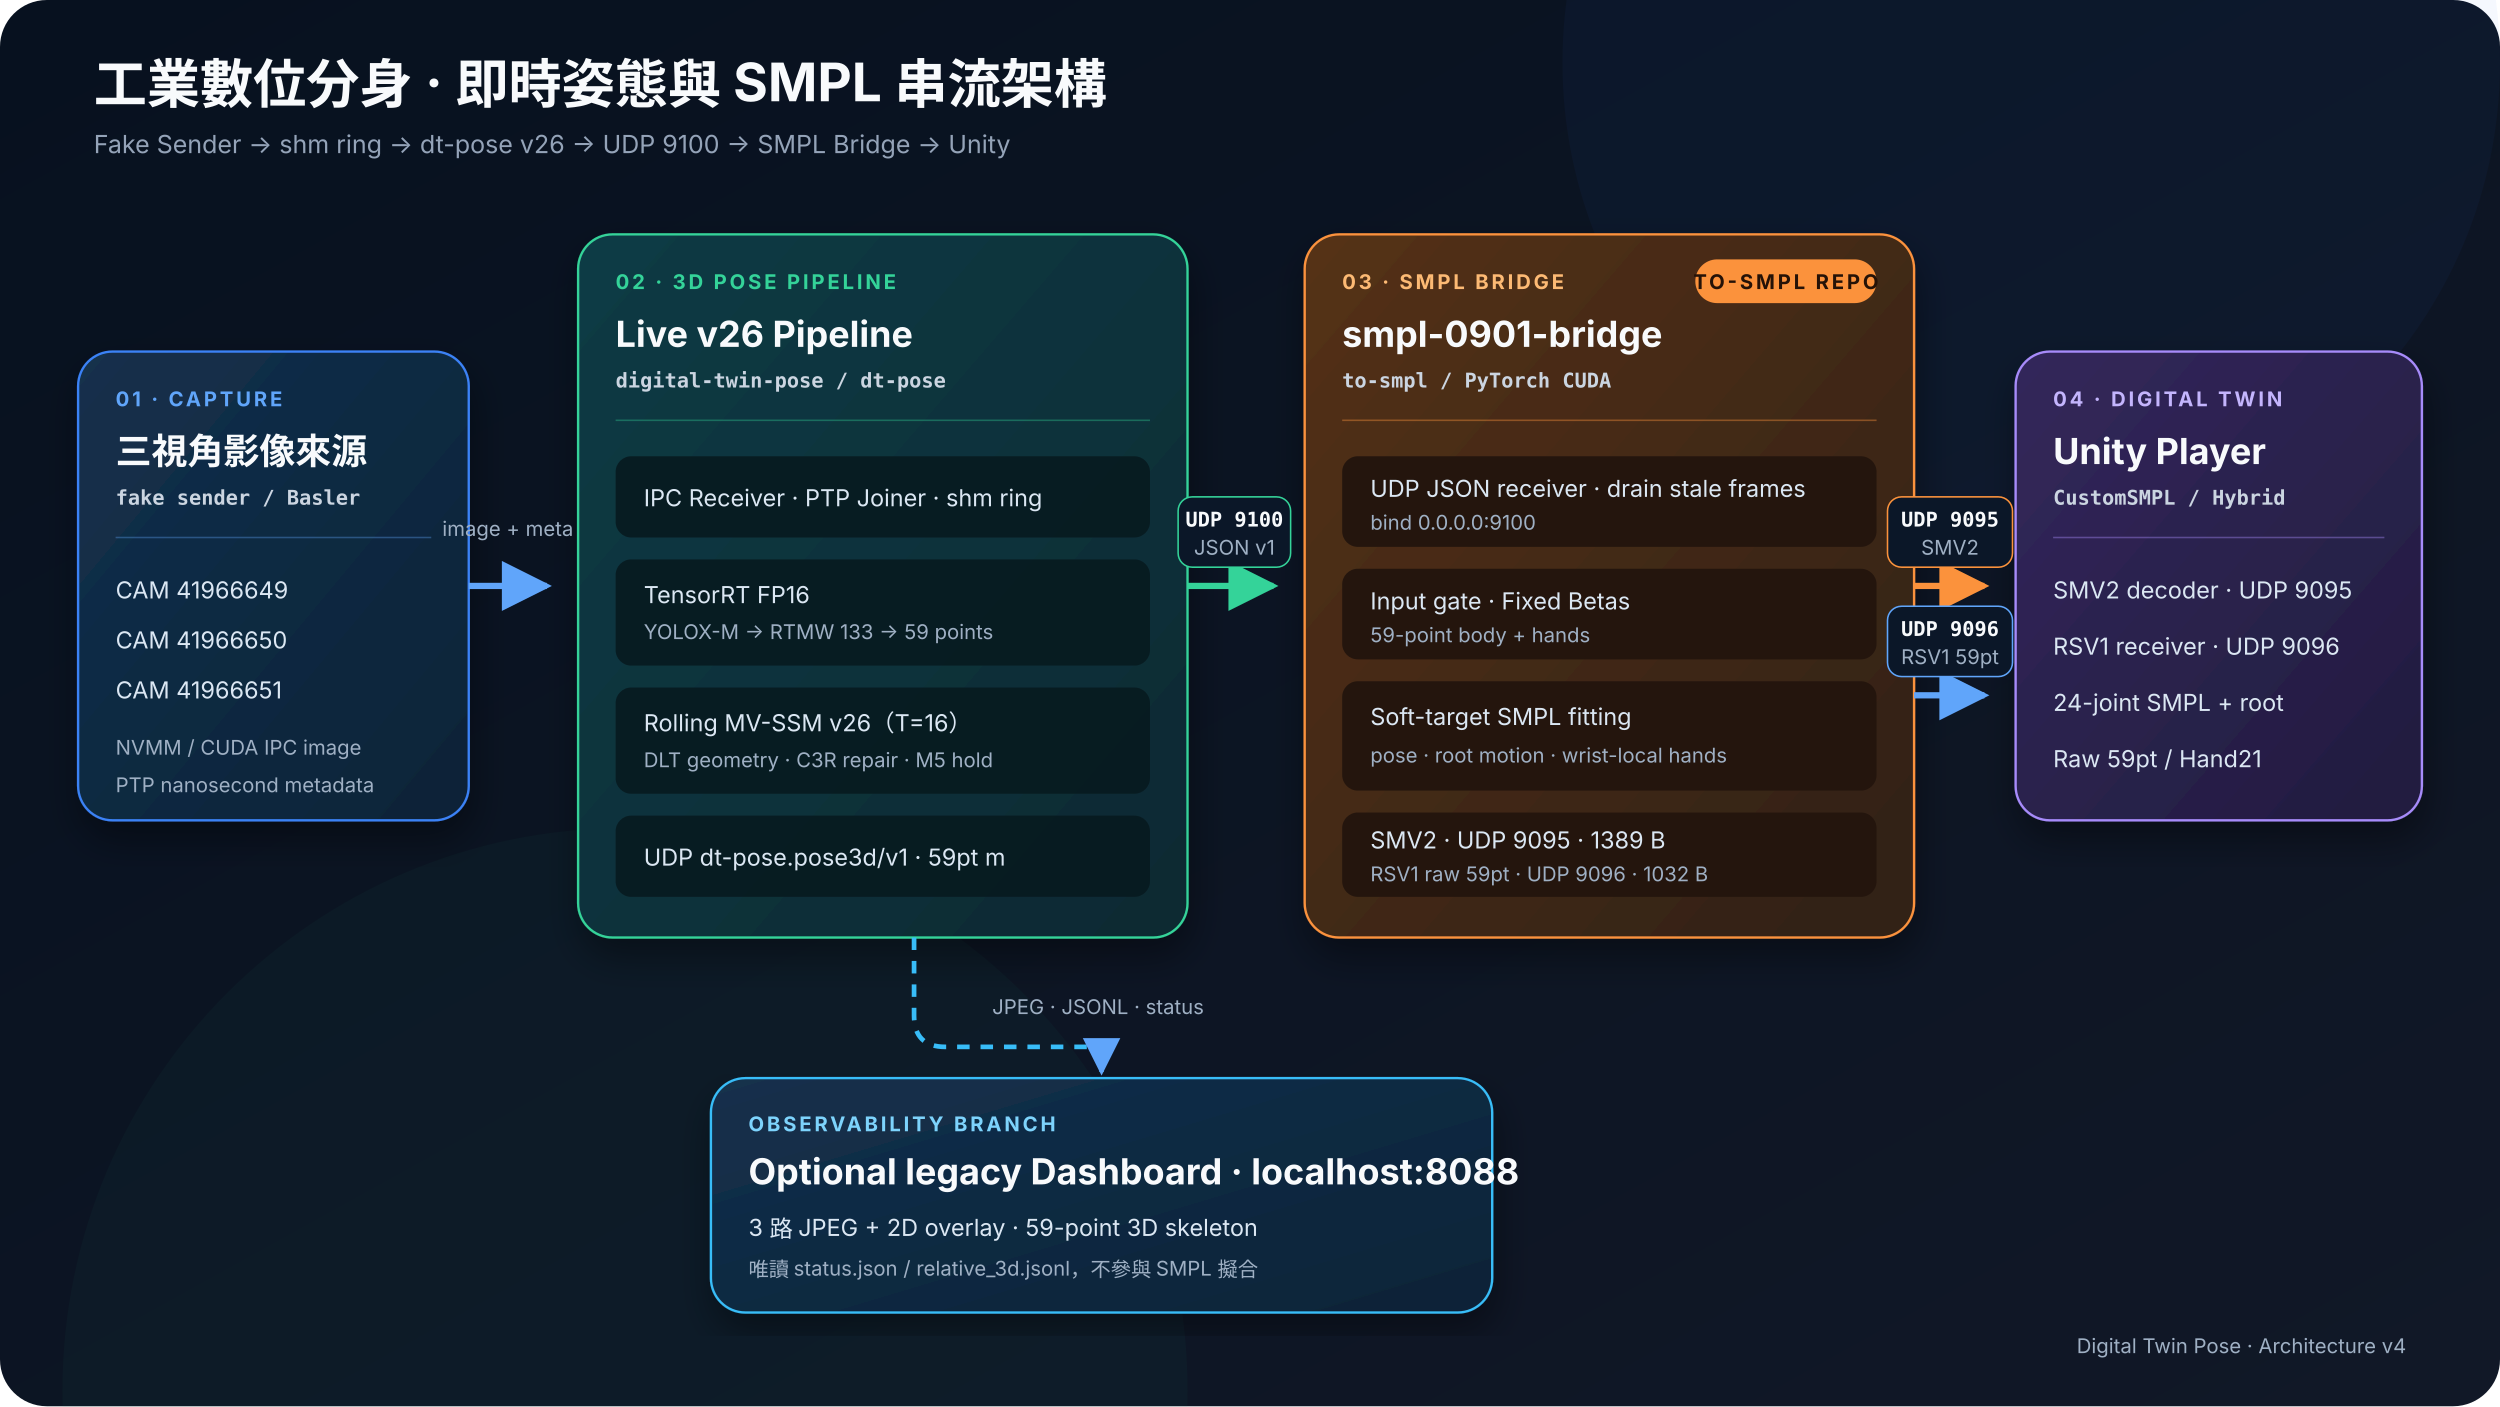
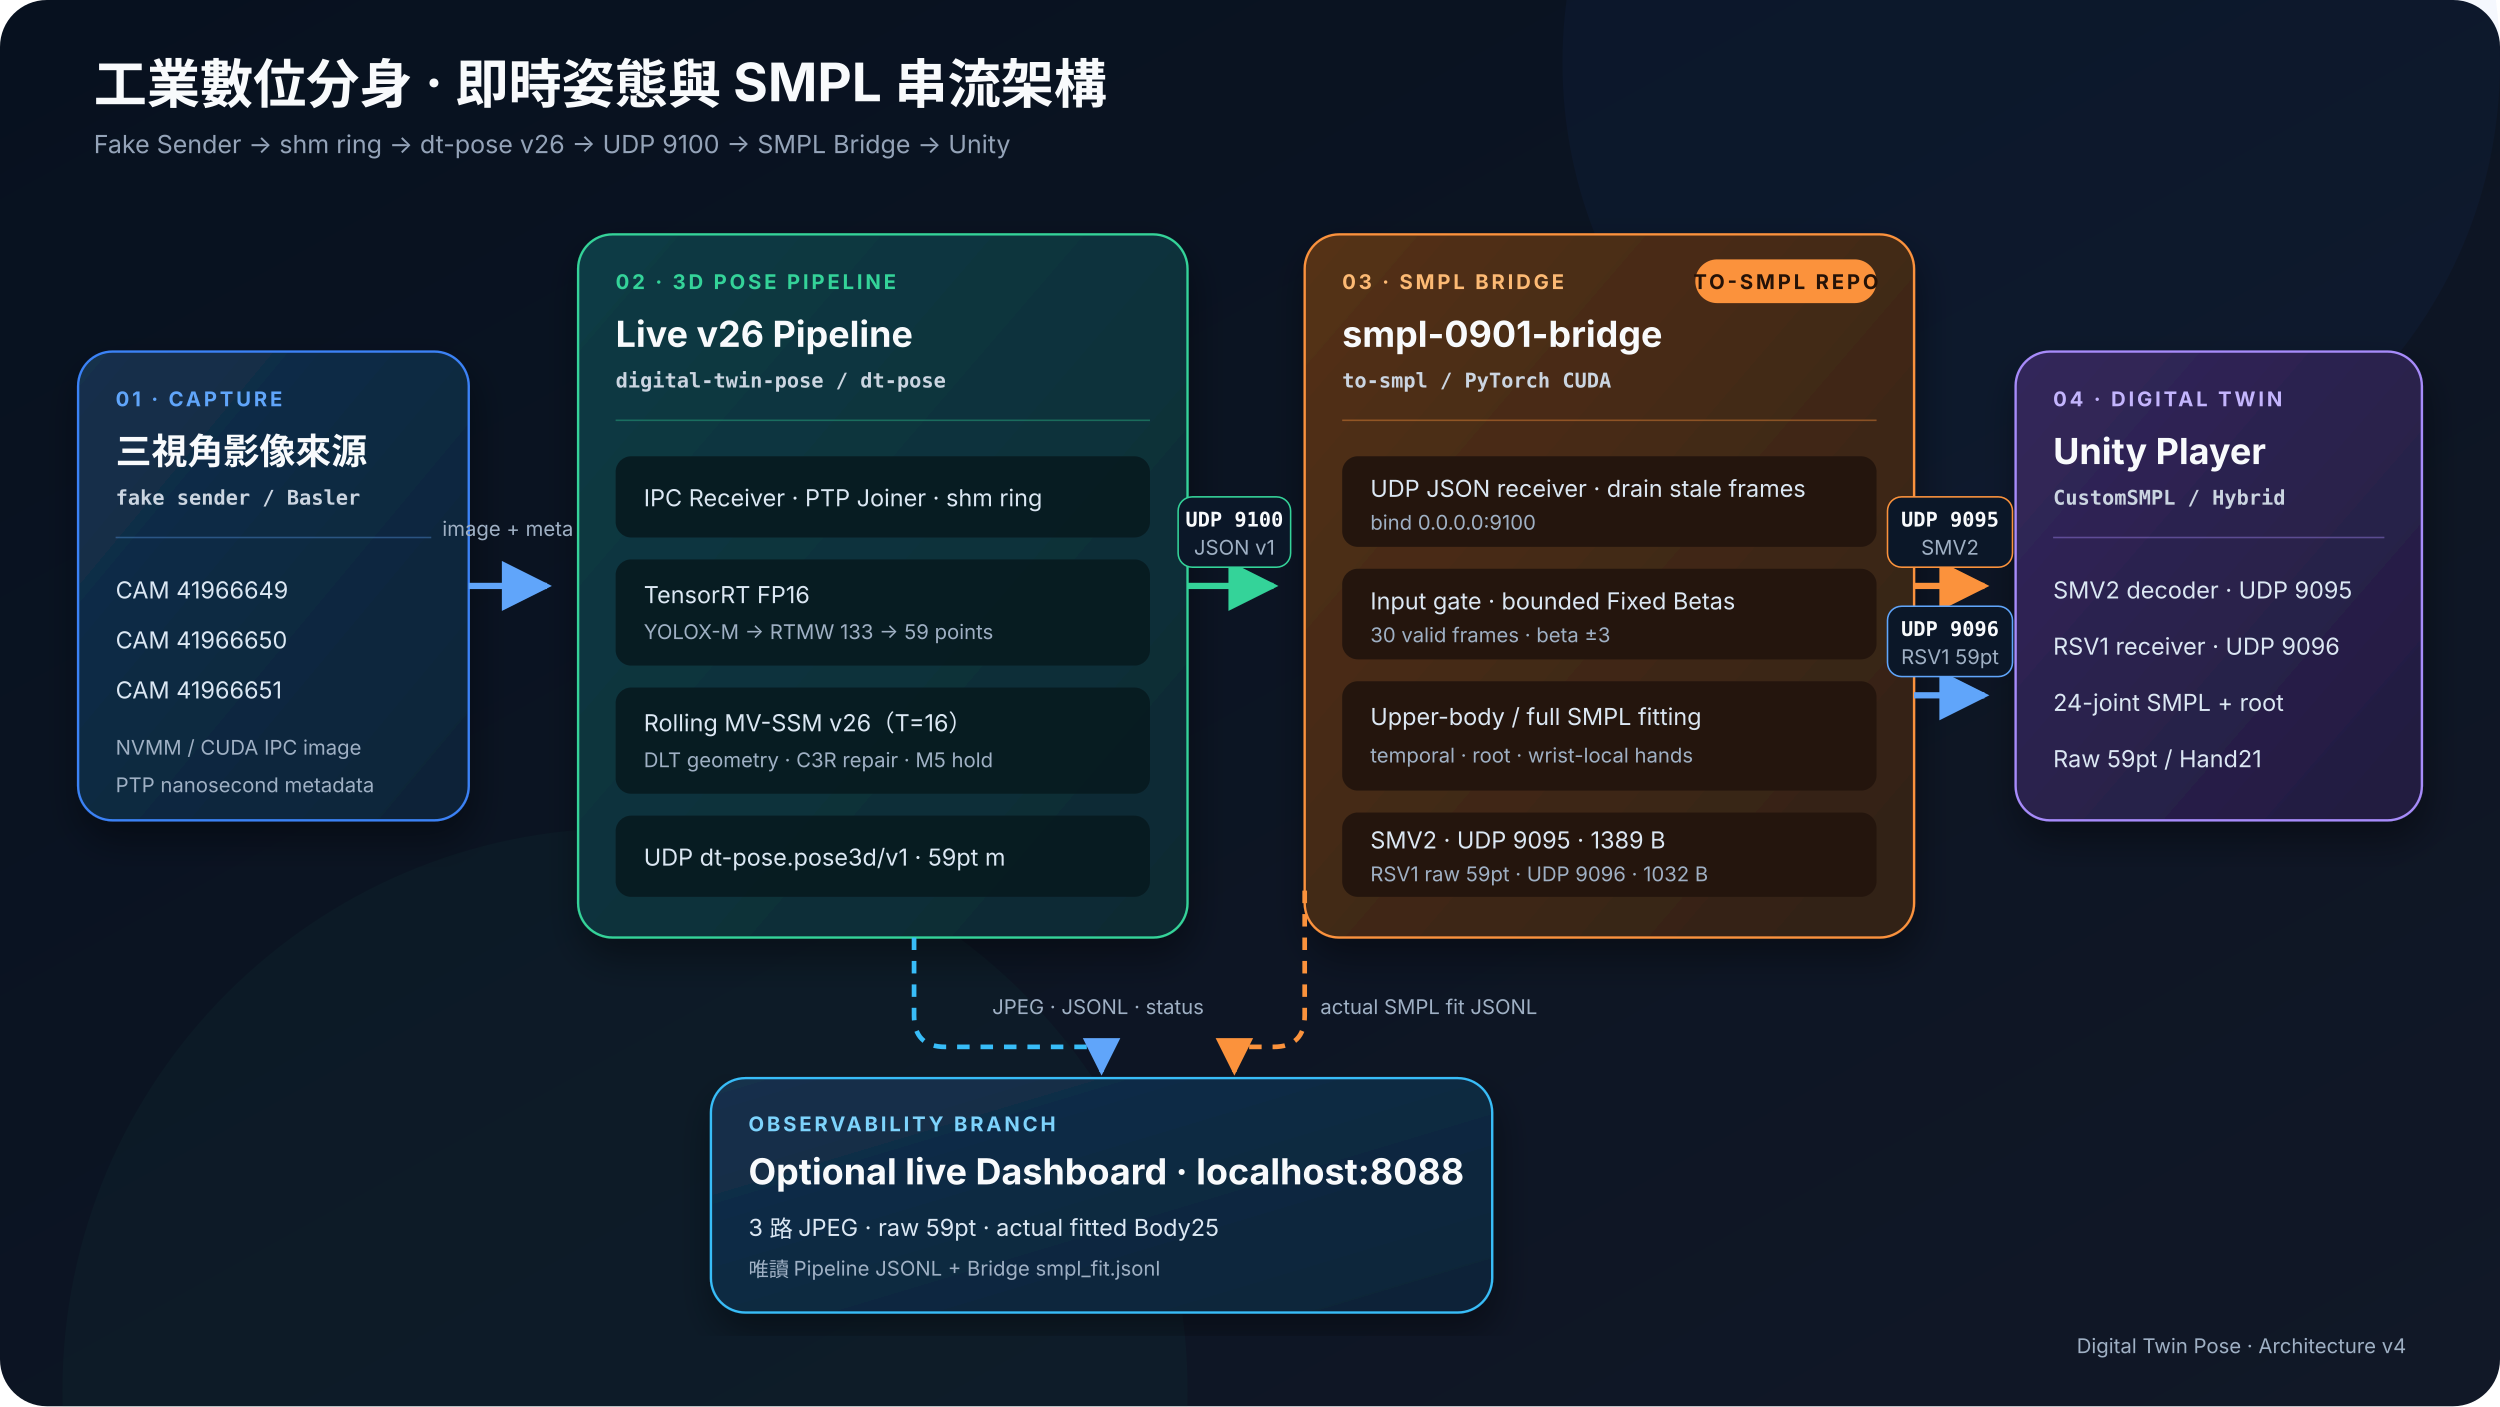
<svg xmlns="http://www.w3.org/2000/svg" width="1600" height="900" viewBox="0 0 1600 900" role="img" aria-labelledby="title desc">
  <defs>
    <linearGradient id="bg" x2="1" y2="1">
      <stop stop-color="#07111f" />
      <stop offset="1" stop-color="#111827" />
    </linearGradient>
    <linearGradient id="blue" x2="1" y2="1">
      <stop stop-color="#12304c" />
      <stop offset="1" stop-color="#102337" />
    </linearGradient>
    <linearGradient id="green" x2="1" y2="1">
      <stop stop-color="#103b45" />
      <stop offset="1" stop-color="#0d2932" />
    </linearGradient>
    <linearGradient id="orange" x2="1" y2="1">
      <stop stop-color="#553119" />
      <stop offset="1" stop-color="#2f2118" />
    </linearGradient>
    <linearGradient id="purple" x2="1" y2="1">
      <stop stop-color="#33275b" />
      <stop offset="1" stop-color="#211c3e" />
    </linearGradient>
    <filter id="shadow">
      <feDropShadow dy="12" stdDeviation="12" flood-opacity=".38" />
    </filter>
    <marker id="ab" viewBox="0 0 10 10" refX="9" refY="5" markerWidth="8" markerHeight="8" orient="auto">
      <path d="M0 0 10 5 0 10z" fill="#60a5fa" />
    </marker>
    <marker id="ag" viewBox="0 0 10 10" refX="9" refY="5" markerWidth="8" markerHeight="8" orient="auto">
      <path d="M0 0 10 5 0 10z" fill="#34d399" />
    </marker>
    <marker id="ao" viewBox="0 0 10 10" refX="9" refY="5" markerWidth="8" markerHeight="8" orient="auto">
      <path d="M0 0 10 5 0 10z" fill="#fb923c" />
    </marker>
    <style>.title{font:700 34px Inter,"Noto Sans TC","Microsoft JhengHei",sans-serif;fill:#f8fafc}.sub{font:400 16px Inter,"Noto Sans TC","Microsoft JhengHei",sans-serif;fill:#94a3b8}.step{font:700 13px Inter,"Noto Sans TC","Microsoft JhengHei",sans-serif;letter-spacing:1.8px}.head{font:700 23px Inter,"Noto Sans TC","Microsoft JhengHei",sans-serif;fill:#f8fafc}.repo{font:600 13px ui-monospace,monospace;fill:#cbd5e1}.body{font:400 15px Inter,"Noto Sans TC","Microsoft JhengHei",sans-serif;fill:#dbe7f3}.small{font:400 13px Inter,"Noto Sans TC","Microsoft JhengHei",sans-serif;fill:#9fb0c4}.port{font:700 13px ui-monospace,monospace;fill:#f8fafc}.card{filter:url(#shadow);stroke-width:1.5}.unit{fill:#071a20;opacity:.92}</style>
  </defs>
  <rect width="1600" height="900" rx="30" fill="url(#bg)" />
  <circle cx="1300" cy="40" r="300" fill="#2563eb" opacity=".05" />
  <circle cx="400" cy="890" r="360" fill="#10b981" opacity=".04" />
  <text x="60" y="66" class="title">工業數位分身 · 即時姿態與 SMPL 串流架構</text>
  <text x="60" y="98" class="sub">Fake Sender → shm ring → dt-pose v26 → UDP 9100 → SMPL Bridge → Unity</text>
  <g transform="translate(50 225)">
    <rect class="card" width="250" height="300" rx="22" fill="url(#blue)" stroke="#3b82f6" />
    <text x="24" y="35" class="step" fill="#60a5fa">01 · CAPTURE</text>
    <text x="24" y="72" class="head">三視角影像來源</text>
    <text x="24" y="98" class="repo">fake sender / Basler</text>
    <path d="M24 119H226" stroke="#60a5fa" opacity=".35" />
    <text x="24" y="158" class="body">CAM 41966649</text>
    <text x="24" y="190" class="body">CAM 41966650</text>
    <text x="24" y="222" class="body">CAM 41966651</text>
    <text x="24" y="258" class="small">NVMM / CUDA IPC image</text>
    <text x="24" y="282" class="small">PTP nanosecond metadata</text>
  </g>
  <g transform="translate(370 150)">
    <rect class="card" width="390" height="450" rx="22" fill="url(#green)" stroke="#34d399" />
    <text x="24" y="35" class="step" fill="#34d399">02 · 3D POSE PIPELINE</text>
    <text x="24" y="72" class="head">Live v26 Pipeline</text>
    <text x="24" y="98" class="repo">digital-twin-pose / dt-pose</text>
    <path d="M24 119H366" stroke="#34d399" opacity=".35" />
    <rect class="unit" x="24" y="142" width="342" height="52" rx="10" />
    <text x="42" y="174" class="body">IPC Receiver · PTP Joiner · shm ring</text>
    <rect class="unit" x="24" y="208" width="342" height="68" rx="10" />
    <text x="42" y="236" class="body">TensorRT FP16</text>
    <text x="42" y="259" class="small">YOLOX-M → RTMW 133 → 59 points</text>
    <rect class="unit" x="24" y="290" width="342" height="68" rx="10" />
    <text x="42" y="318" class="body">Rolling MV-SSM v26（T=16）</text>
    <text x="42" y="341" class="small">DLT geometry · C3R repair · M5 hold</text>
    <rect class="unit" x="24" y="372" width="342" height="52" rx="10" />
    <text x="42" y="404" class="body">UDP dt-pose.pose3d/v1 · 59pt m</text>
  </g>
  <g transform="translate(835 150)">
    <rect class="card" width="390" height="450" rx="22" fill="url(#orange)" stroke="#fb923c" stroke-width="3" />
    <rect x="250" y="16" width="116" height="28" rx="14" fill="#fb923c" />
    <text x="308" y="35" text-anchor="middle" class="step" fill="#251207">TO-SMPL REPO</text>
    <text x="24" y="35" class="step" fill="#fdba74">03 · SMPL BRIDGE</text>
    <text x="24" y="72" class="head">smpl-0901-bridge</text>
    <text x="24" y="98" class="repo">to-smpl / PyTorch CUDA</text>
    <path d="M24 119H366" stroke="#fb923c" opacity=".4" />
    <rect x="24" y="142" width="342" height="58" rx="10" fill="#24150d" />
    <text x="42" y="168" class="body">UDP JSON receiver · drain stale frames</text>
    <text x="42" y="189" class="small">bind 0.0.0.0:9100</text>
    <rect x="24" y="214" width="342" height="58" rx="10" fill="#24150d" />
-     <text x="42" y="240" class="body">Input gate · Fixed Betas</text>
-     <text x="42" y="261" class="small">59-point body + hands</text>
+     <text x="42" y="240" class="body">Input gate · bounded Fixed Betas</text>
+     <text x="42" y="261" class="small">30 valid frames · beta ±3</text>
    <rect x="24" y="286" width="342" height="70" rx="10" fill="#24150d" />
-     <text x="42" y="314" class="body">Soft-target SMPL fitting</text>
-     <text x="42" y="338" class="small">pose · root motion · wrist-local hands</text>
+     <text x="42" y="314" class="body">Upper-body / full SMPL fitting</text>
+     <text x="42" y="338" class="small">temporal · root · wrist-local hands</text>
    <rect x="24" y="370" width="342" height="54" rx="10" fill="#24150d" />
    <text x="42" y="393" class="body">SMV2 · UDP 9095 · 1389 B</text>
    <text x="42" y="414" class="small">RSV1 raw 59pt · UDP 9096 · 1032 B</text>
  </g>
  <g transform="translate(1290 225)">
    <rect class="card" width="260" height="300" rx="22" fill="url(#purple)" stroke="#a78bfa" />
    <text x="24" y="35" class="step" fill="#c4b5fd">04 · DIGITAL TWIN</text>
    <text x="24" y="72" class="head">Unity Player</text>
    <text x="24" y="98" class="repo">CustomSMPL / Hybrid</text>
    <path d="M24 119H236" stroke="#a78bfa" opacity=".4" />
    <text x="24" y="158" class="body">SMV2 decoder · UDP 9095</text>
    <text x="24" y="194" class="body">RSV1 receiver · UDP 9096</text>
    <text x="24" y="230" class="body">24-joint SMPL + root</text>
    <text x="24" y="266" class="body">Raw 59pt / Hand21</text>
  </g>
  <g transform="translate(455 690)">
    <rect class="card" width="500" height="150" rx="22" fill="url(#blue)" stroke="#38bdf8" />
    <text x="24" y="34" class="step" fill="#7dd3fc">OBSERVABILITY BRANCH</text>
-     <text x="24" y="68" class="head">Optional legacy Dashboard · localhost:8088</text>
-     <text x="24" y="101" class="body">3 路 JPEG + 2D overlay · 59-point 3D skeleton</text>
-     <text x="24" y="127" class="small">唯讀 status.json / relative_3d.jsonl，不參與 SMPL 擬合</text>
+     <text x="24" y="68" class="head">Optional live Dashboard · localhost:8088</text>
+     <text x="24" y="101" class="body">3 路 JPEG · raw 59pt · actual fitted Body25</text>
+     <text x="24" y="127" class="small">唯讀 Pipeline JSONL + Bridge smpl_fit.jsonl</text>
  </g>
  <path d="M300 375H350" stroke="#60a5fa" stroke-width="4" fill="none" marker-end="url(#ab)" />
  <text x="325" y="343" text-anchor="middle" class="small">image + meta</text>
  <path d="M760 375H815" stroke="#34d399" stroke-width="4" fill="none" marker-end="url(#ag)" />
  <rect x="754" y="318" width="72" height="45" rx="9" fill="#0b1728" stroke="#34d399" />
  <text x="790" y="337" text-anchor="middle" class="port">UDP 9100</text>
  <text x="790" y="355" text-anchor="middle" class="small">JSON v1</text>
  <path d="M1225 375H1270" stroke="#fb923c" stroke-width="4" fill="none" marker-end="url(#ao)" />
  <rect x="1208" y="318" width="80" height="45" rx="9" fill="#0b1728" stroke="#fb923c" />
  <text x="1248" y="337" text-anchor="middle" class="port">UDP 9095</text>
  <text x="1248" y="355" text-anchor="middle" class="small">SMV2</text>
  <path d="M1225 445H1270" stroke="#60a5fa" stroke-width="4" fill="none" marker-end="url(#ab)" />
  <rect x="1208" y="388" width="80" height="45" rx="9" fill="#0b1728" stroke="#60a5fa" />
  <text x="1248" y="407" text-anchor="middle" class="port">UDP 9096</text>
  <text x="1248" y="425" text-anchor="middle" class="small">RSV1 59pt</text>
  <path d="M585 600V650Q585 670 605 670H705V686" stroke="#38bdf8" stroke-width="3" stroke-dasharray="8 7" fill="none" marker-end="url(#ab)" />
  <text x="635" y="649" class="small">JPEG · JSONL · status</text>
+   <path d="M835 570V650Q835 670 815 670H790V686" stroke="#fb923c" stroke-width="3" stroke-dasharray="8 7" fill="none" marker-end="url(#ao)" />
+   <text x="845" y="649" class="small">actual SMPL fit JSONL</text>
  <text x="1540" y="866" text-anchor="end" class="small">Digital Twin Pose · Architecture v4</text>
</svg>
